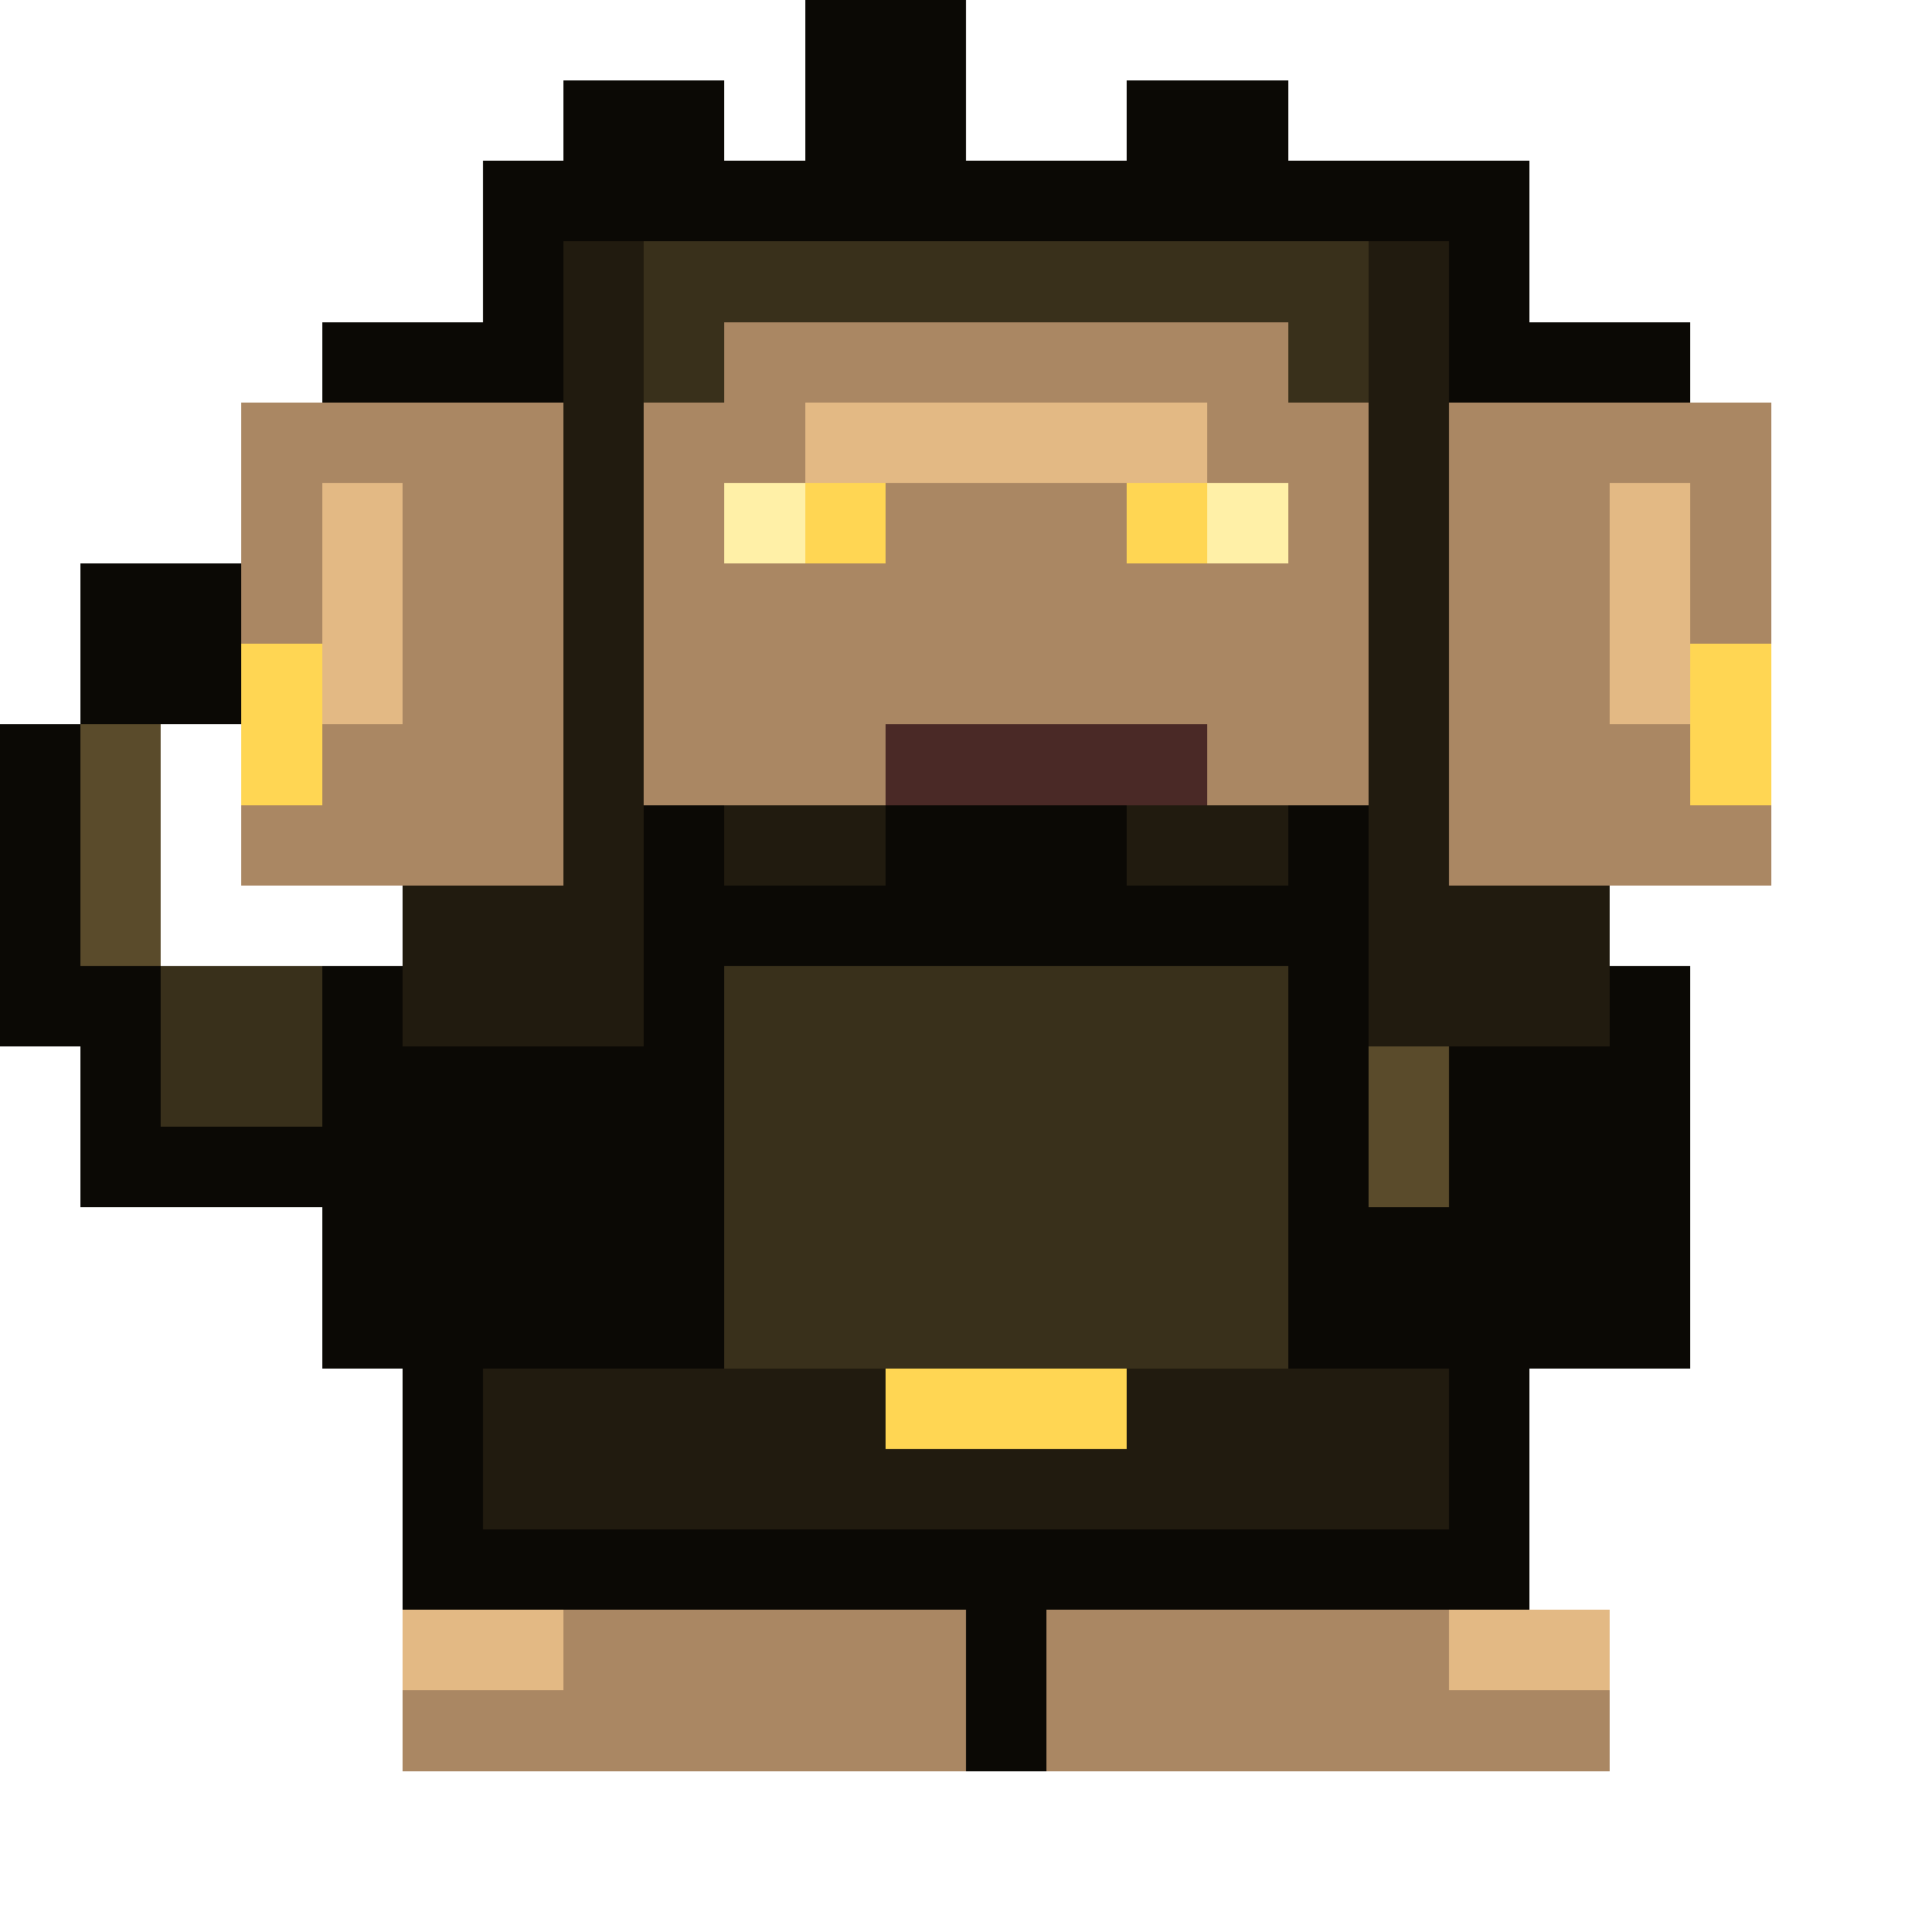
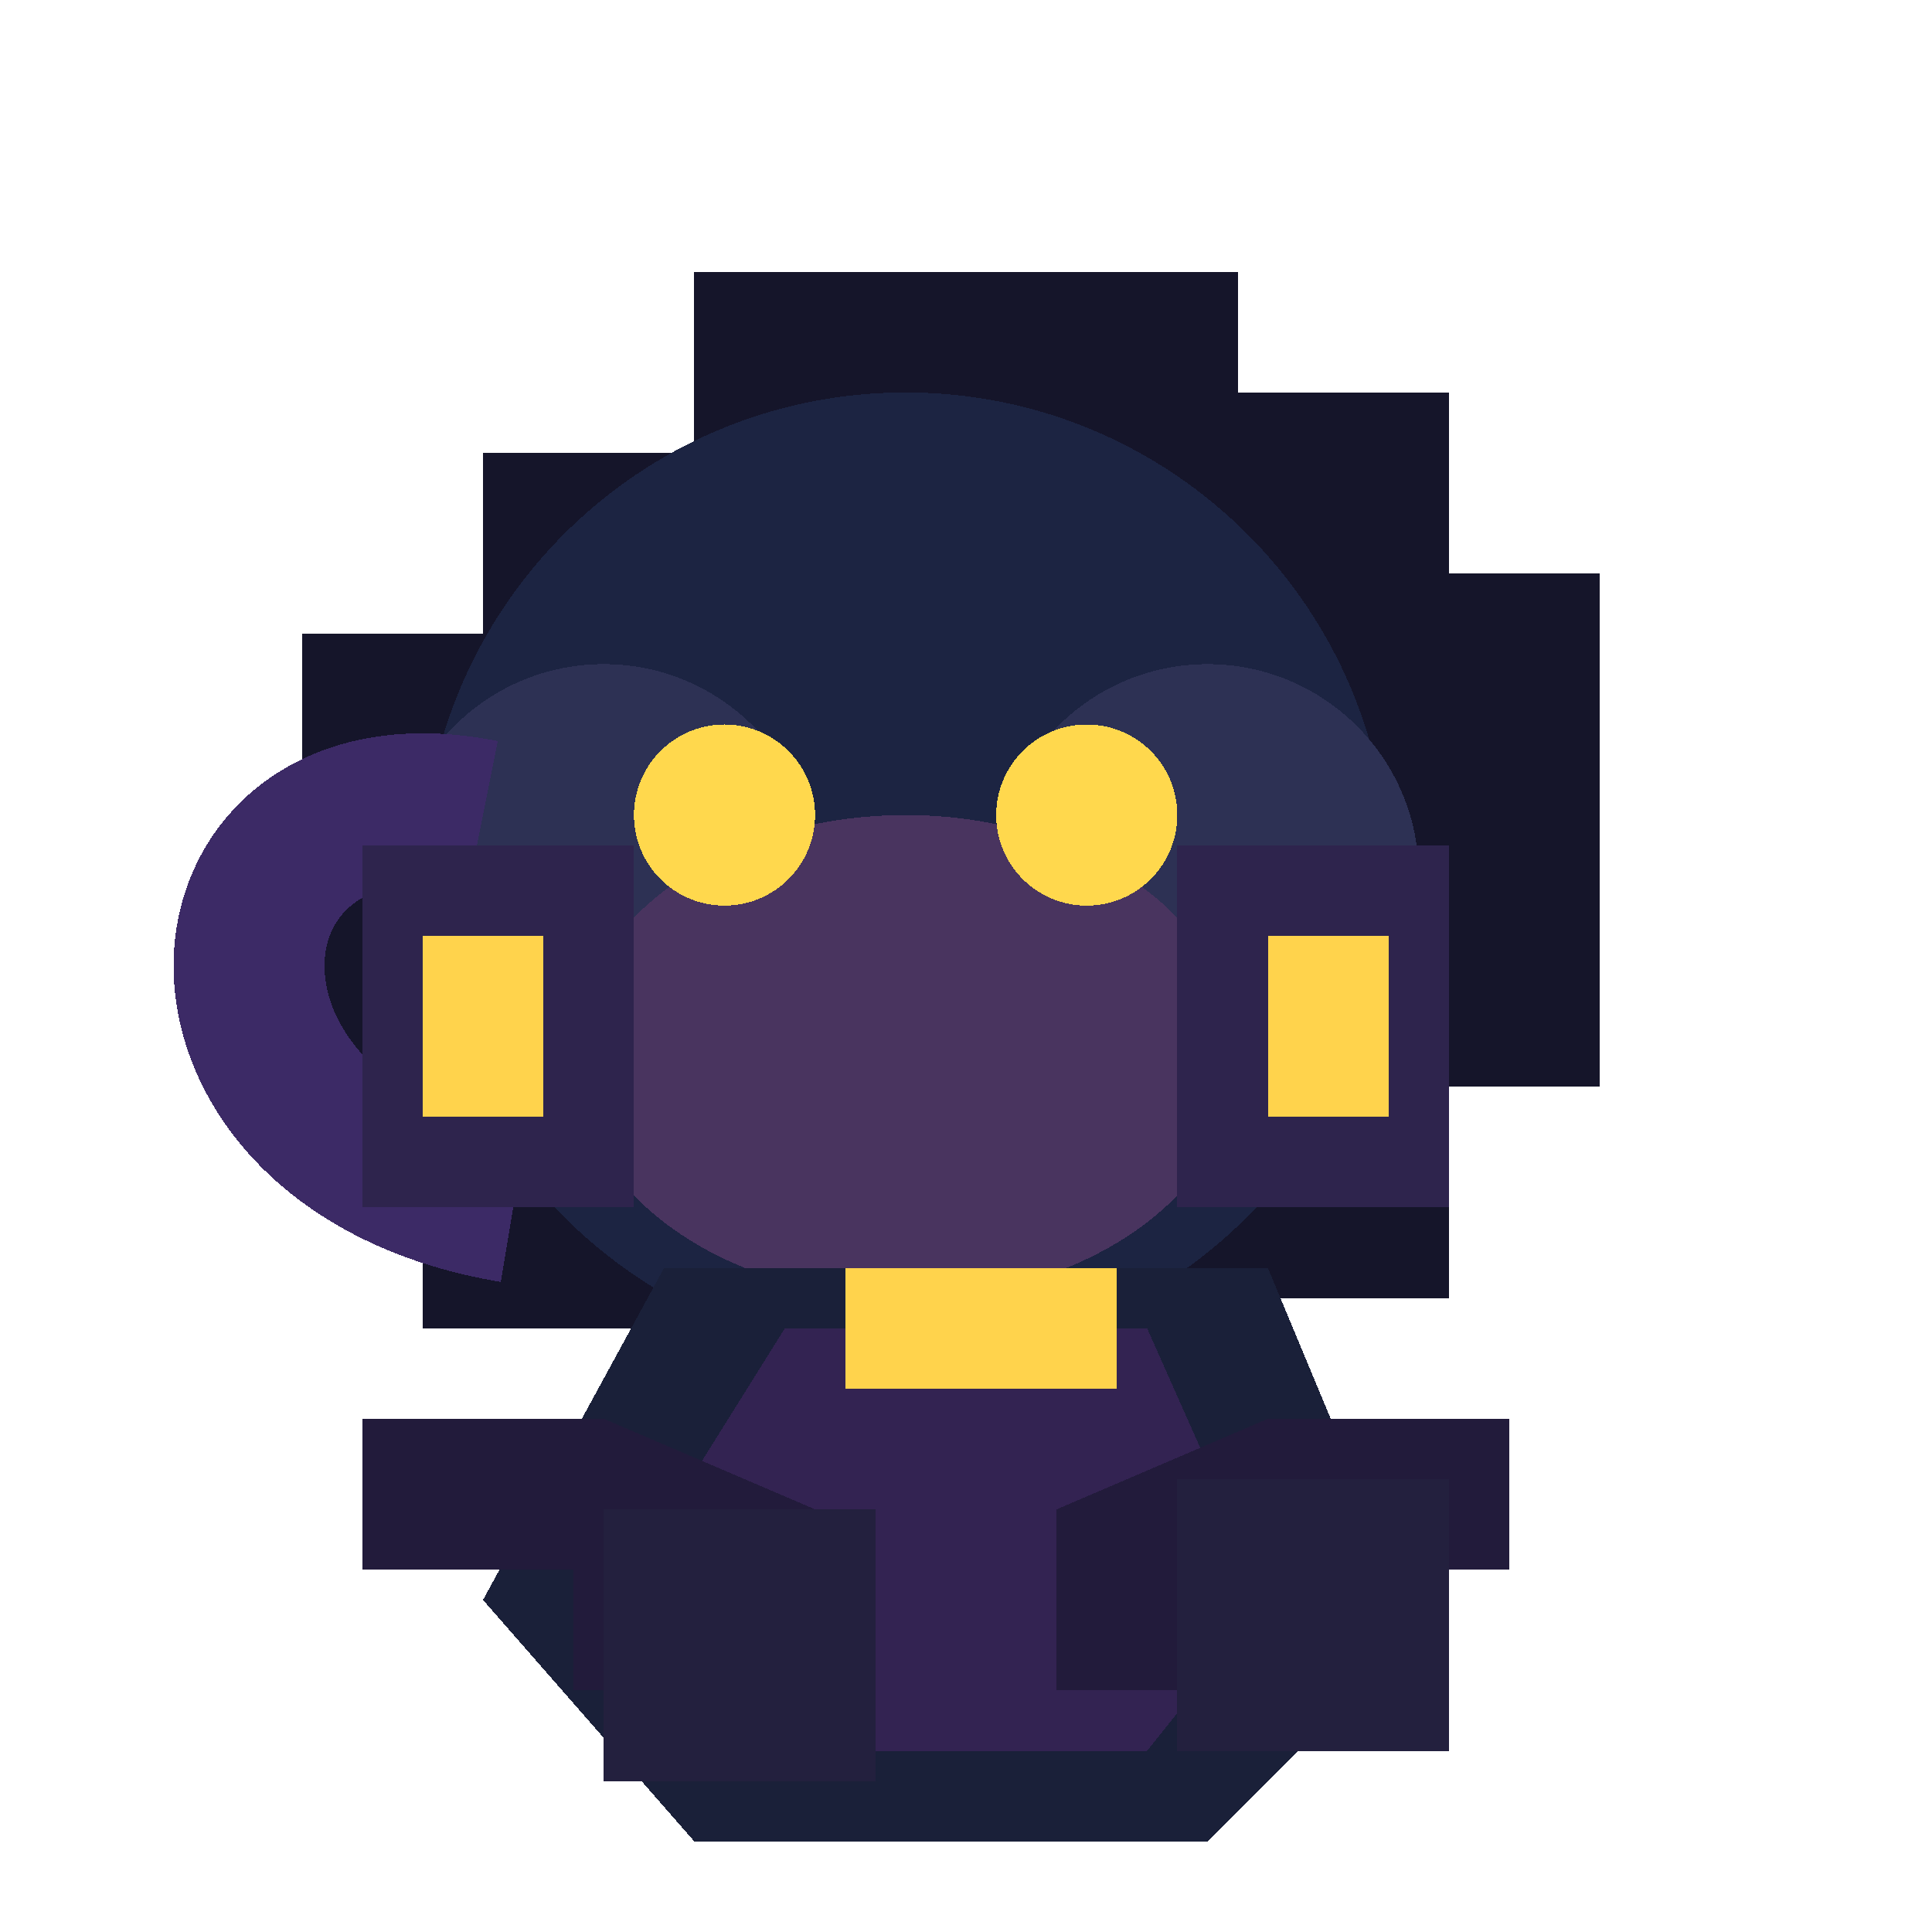
- <svg xmlns="http://www.w3.org/2000/svg" width="24" height="24" viewBox="0 0 24 24" shape-rendering="crispEdges">
-   <rect x="10" y="0" width="2" height="1" fill="#0b0905" />
-   <rect x="7" y="1" width="2" height="1" fill="#0b0905" />
-   <rect x="10" y="1" width="2" height="1" fill="#0b0905" />
-   <rect x="14" y="1" width="2" height="1" fill="#0b0905" />
-   <rect x="6" y="2" width="13" height="1" fill="#0b0905" />
-   <rect x="6" y="3" width="1" height="1" fill="#0b0905" />
-   <rect x="7" y="3" width="1" height="1" fill="#211b0f" />
-   <rect x="8" y="3" width="9" height="1" fill="#39301b" />
-   <rect x="17" y="3" width="1" height="1" fill="#211b0f" />
-   <rect x="18" y="3" width="1" height="1" fill="#0b0905" />
-   <rect x="4" y="4" width="3" height="1" fill="#0b0905" />
-   <rect x="7" y="4" width="1" height="1" fill="#211b0f" />
-   <rect x="8" y="4" width="1" height="1" fill="#39301b" />
-   <rect x="9" y="4" width="7" height="1" fill="#aa8763" />
-   <rect x="16" y="4" width="1" height="1" fill="#39301b" />
-   <rect x="17" y="4" width="1" height="1" fill="#211b0f" />
-   <rect x="18" y="4" width="3" height="1" fill="#0b0905" />
-   <rect x="3" y="5" width="4" height="1" fill="#aa8763" />
-   <rect x="7" y="5" width="1" height="1" fill="#211b0f" />
-   <rect x="8" y="5" width="2" height="1" fill="#aa8763" />
-   <rect x="10" y="5" width="5" height="1" fill="#e3b984" />
-   <rect x="15" y="5" width="2" height="1" fill="#aa8763" />
-   <rect x="17" y="5" width="1" height="1" fill="#211b0f" />
-   <rect x="18" y="5" width="4" height="1" fill="#aa8763" />
-   <rect x="3" y="6" width="1" height="1" fill="#aa8763" />
-   <rect x="4" y="6" width="1" height="1" fill="#e3b984" />
-   <rect x="5" y="6" width="2" height="1" fill="#aa8763" />
-   <rect x="7" y="6" width="1" height="1" fill="#211b0f" />
-   <rect x="8" y="6" width="1" height="1" fill="#aa8763" />
-   <rect x="9" y="6" width="1" height="1" fill="#fff0a7" />
-   <rect x="10" y="6" width="1" height="1" fill="#ffd653" />
-   <rect x="11" y="6" width="3" height="1" fill="#aa8763" />
-   <rect x="14" y="6" width="1" height="1" fill="#ffd653" />
-   <rect x="15" y="6" width="1" height="1" fill="#fff0a7" />
-   <rect x="16" y="6" width="1" height="1" fill="#aa8763" />
-   <rect x="17" y="6" width="1" height="1" fill="#211b0f" />
-   <rect x="18" y="6" width="2" height="1" fill="#aa8763" />
-   <rect x="20" y="6" width="1" height="1" fill="#e3b984" />
-   <rect x="21" y="6" width="1" height="1" fill="#aa8763" />
-   <rect x="1" y="7" width="2" height="1" fill="#0b0905" />
-   <rect x="3" y="7" width="1" height="1" fill="#aa8763" />
-   <rect x="4" y="7" width="1" height="1" fill="#e3b984" />
-   <rect x="5" y="7" width="2" height="1" fill="#aa8763" />
-   <rect x="7" y="7" width="1" height="1" fill="#211b0f" />
-   <rect x="8" y="7" width="9" height="1" fill="#aa8763" />
-   <rect x="17" y="7" width="1" height="1" fill="#211b0f" />
-   <rect x="18" y="7" width="2" height="1" fill="#aa8763" />
-   <rect x="20" y="7" width="1" height="1" fill="#e3b984" />
-   <rect x="21" y="7" width="1" height="1" fill="#aa8763" />
-   <rect x="1" y="8" width="2" height="1" fill="#0b0905" />
-   <rect x="3" y="8" width="1" height="1" fill="#ffd653" />
-   <rect x="4" y="8" width="1" height="1" fill="#e3b984" />
-   <rect x="5" y="8" width="2" height="1" fill="#aa8763" />
-   <rect x="7" y="8" width="1" height="1" fill="#211b0f" />
-   <rect x="8" y="8" width="9" height="1" fill="#aa8763" />
-   <rect x="17" y="8" width="1" height="1" fill="#211b0f" />
-   <rect x="18" y="8" width="2" height="1" fill="#aa8763" />
-   <rect x="20" y="8" width="1" height="1" fill="#e3b984" />
-   <rect x="21" y="8" width="1" height="1" fill="#ffd653" />
-   <rect x="0" y="9" width="1" height="1" fill="#0b0905" />
-   <rect x="1" y="9" width="1" height="1" fill="#5a4b2b" />
-   <rect x="3" y="9" width="1" height="1" fill="#ffd653" />
-   <rect x="4" y="9" width="3" height="1" fill="#aa8763" />
-   <rect x="7" y="9" width="1" height="1" fill="#211b0f" />
-   <rect x="8" y="9" width="3" height="1" fill="#aa8763" />
-   <rect x="11" y="9" width="4" height="1" fill="#4a2926" />
-   <rect x="15" y="9" width="2" height="1" fill="#aa8763" />
-   <rect x="17" y="9" width="1" height="1" fill="#211b0f" />
-   <rect x="18" y="9" width="3" height="1" fill="#aa8763" />
-   <rect x="21" y="9" width="1" height="1" fill="#ffd653" />
-   <rect x="0" y="10" width="1" height="1" fill="#0b0905" />
-   <rect x="1" y="10" width="1" height="1" fill="#5a4b2b" />
-   <rect x="3" y="10" width="4" height="1" fill="#aa8763" />
-   <rect x="7" y="10" width="1" height="1" fill="#211b0f" />
-   <rect x="8" y="10" width="1" height="1" fill="#0b0905" />
-   <rect x="9" y="10" width="2" height="1" fill="#211b0f" />
-   <rect x="11" y="10" width="3" height="1" fill="#0b0905" />
-   <rect x="14" y="10" width="2" height="1" fill="#211b0f" />
-   <rect x="16" y="10" width="1" height="1" fill="#0b0905" />
-   <rect x="17" y="10" width="1" height="1" fill="#211b0f" />
-   <rect x="18" y="10" width="4" height="1" fill="#aa8763" />
-   <rect x="0" y="11" width="1" height="1" fill="#0b0905" />
-   <rect x="1" y="11" width="1" height="1" fill="#5a4b2b" />
-   <rect x="5" y="11" width="3" height="1" fill="#211b0f" />
-   <rect x="8" y="11" width="9" height="1" fill="#0b0905" />
-   <rect x="17" y="11" width="3" height="1" fill="#211b0f" />
-   <rect x="0" y="12" width="2" height="1" fill="#0b0905" />
-   <rect x="2" y="12" width="2" height="1" fill="#39301b" />
-   <rect x="4" y="12" width="1" height="1" fill="#0b0905" />
-   <rect x="5" y="12" width="3" height="1" fill="#211b0f" />
-   <rect x="8" y="12" width="1" height="1" fill="#0b0905" />
-   <rect x="9" y="12" width="7" height="1" fill="#39301b" />
-   <rect x="16" y="12" width="1" height="1" fill="#0b0905" />
-   <rect x="17" y="12" width="3" height="1" fill="#211b0f" />
-   <rect x="20" y="12" width="1" height="1" fill="#0b0905" />
-   <rect x="1" y="13" width="1" height="1" fill="#0b0905" />
-   <rect x="2" y="13" width="2" height="1" fill="#39301b" />
-   <rect x="4" y="13" width="5" height="1" fill="#0b0905" />
-   <rect x="9" y="13" width="7" height="1" fill="#39301b" />
-   <rect x="16" y="13" width="1" height="1" fill="#0b0905" />
-   <rect x="17" y="13" width="1" height="1" fill="#5a4b2b" />
-   <rect x="18" y="13" width="3" height="1" fill="#0b0905" />
-   <rect x="1" y="14" width="8" height="1" fill="#0b0905" />
-   <rect x="9" y="14" width="7" height="1" fill="#39301b" />
-   <rect x="16" y="14" width="1" height="1" fill="#0b0905" />
-   <rect x="17" y="14" width="1" height="1" fill="#5a4b2b" />
-   <rect x="18" y="14" width="3" height="1" fill="#0b0905" />
-   <rect x="4" y="15" width="5" height="1" fill="#0b0905" />
-   <rect x="9" y="15" width="7" height="1" fill="#39301b" />
-   <rect x="16" y="15" width="5" height="1" fill="#0b0905" />
-   <rect x="4" y="16" width="5" height="1" fill="#0b0905" />
-   <rect x="9" y="16" width="7" height="1" fill="#39301b" />
-   <rect x="16" y="16" width="5" height="1" fill="#0b0905" />
-   <rect x="5" y="17" width="1" height="1" fill="#0b0905" />
-   <rect x="6" y="17" width="5" height="1" fill="#211b0f" />
-   <rect x="11" y="17" width="3" height="1" fill="#ffd653" />
-   <rect x="14" y="17" width="4" height="1" fill="#211b0f" />
-   <rect x="18" y="17" width="1" height="1" fill="#0b0905" />
-   <rect x="5" y="18" width="1" height="1" fill="#0b0905" />
-   <rect x="6" y="18" width="12" height="1" fill="#211b0f" />
-   <rect x="18" y="18" width="1" height="1" fill="#0b0905" />
-   <rect x="5" y="19" width="14" height="1" fill="#0b0905" />
-   <rect x="5" y="20" width="2" height="1" fill="#e3b984" />
-   <rect x="7" y="20" width="5" height="1" fill="#aa8763" />
-   <rect x="12" y="20" width="1" height="1" fill="#0b0905" />
-   <rect x="13" y="20" width="5" height="1" fill="#aa8763" />
-   <rect x="18" y="20" width="2" height="1" fill="#e3b984" />
-   <rect x="5" y="21" width="7" height="1" fill="#aa8763" />
-   <rect x="12" y="21" width="1" height="1" fill="#0b0905" />
-   <rect x="13" y="21" width="7" height="1" fill="#aa8763" />
+ <svg xmlns="http://www.w3.org/2000/svg" width="64" height="64" viewBox="0 0 64 64" shape-rendering="crispEdges">
+   <rect width="64" height="64" fill="none" />
+   <path fill="#15152a" d="M16 15h7V9h18v4h7v6h5v17h-5v7h-8v5H22v-4h-8v-7h-4V21h6z" />
+   <circle cx="30" cy="29" r="16" fill="#1c2442" />
+   <circle cx="20" cy="29" r="7" fill="#2d3154" />
+   <circle cx="40" cy="29" r="7" fill="#2d3154" />
+   <ellipse cx="30" cy="35" rx="11" ry="8" fill="#49345f" />
+   <circle cx="24" cy="27" r="3" fill="#ffd84d" />
+   <circle cx="36" cy="27" r="3" fill="#ffd84d" />
+   <path fill="#1a2039" d="M22 42h20l5 12-7 7H23l-7-8z" />
+   <path fill="#332352" d="M26 44h12l4 9-4 5H26l-5-6z" />
+   <path fill="#221b3b" d="M20 47h-8v5h7v4h8v-6zM42 47h8v5h-7v4h-8v-6z" />
+   <rect x="20" y="50" width="9" height="9" fill="#23203e" />
+   <rect x="39" y="49" width="9" height="9" fill="#23203e" />
+   <path d="M17 40C5 38 6 25 16 27" fill="none" stroke="#3c2a66" stroke-width="5" />
+   <rect x="28" y="42" width="9" height="4" fill="#ffd34c" />
+   <rect x="12" y="28" width="9" height="12" fill="#2e244d" />
+   <rect x="39" y="28" width="9" height="12" fill="#2e244d" />
+   <rect x="14" y="31" width="4" height="6" fill="#ffd34c" />
+   <rect x="42" y="31" width="4" height="6" fill="#ffd34c" />
</svg>
